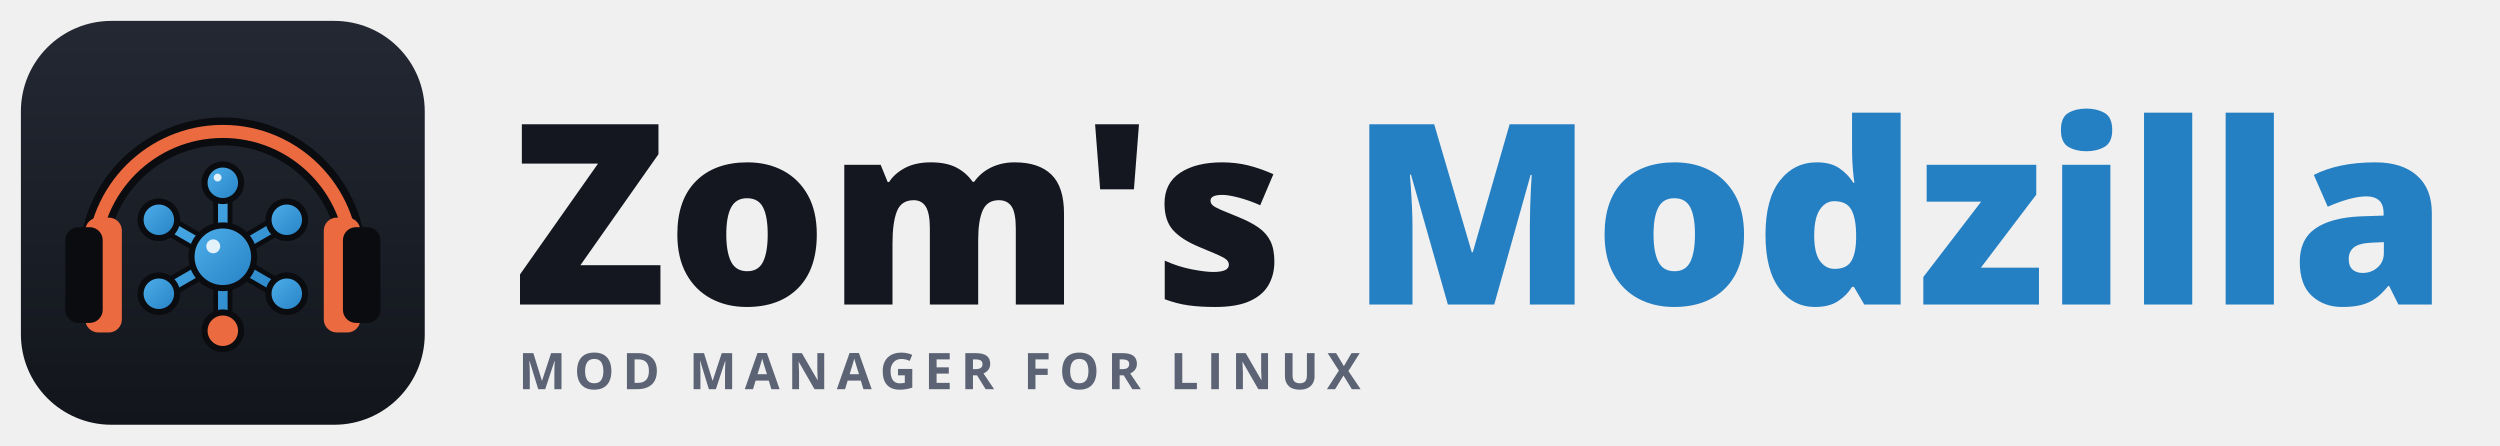
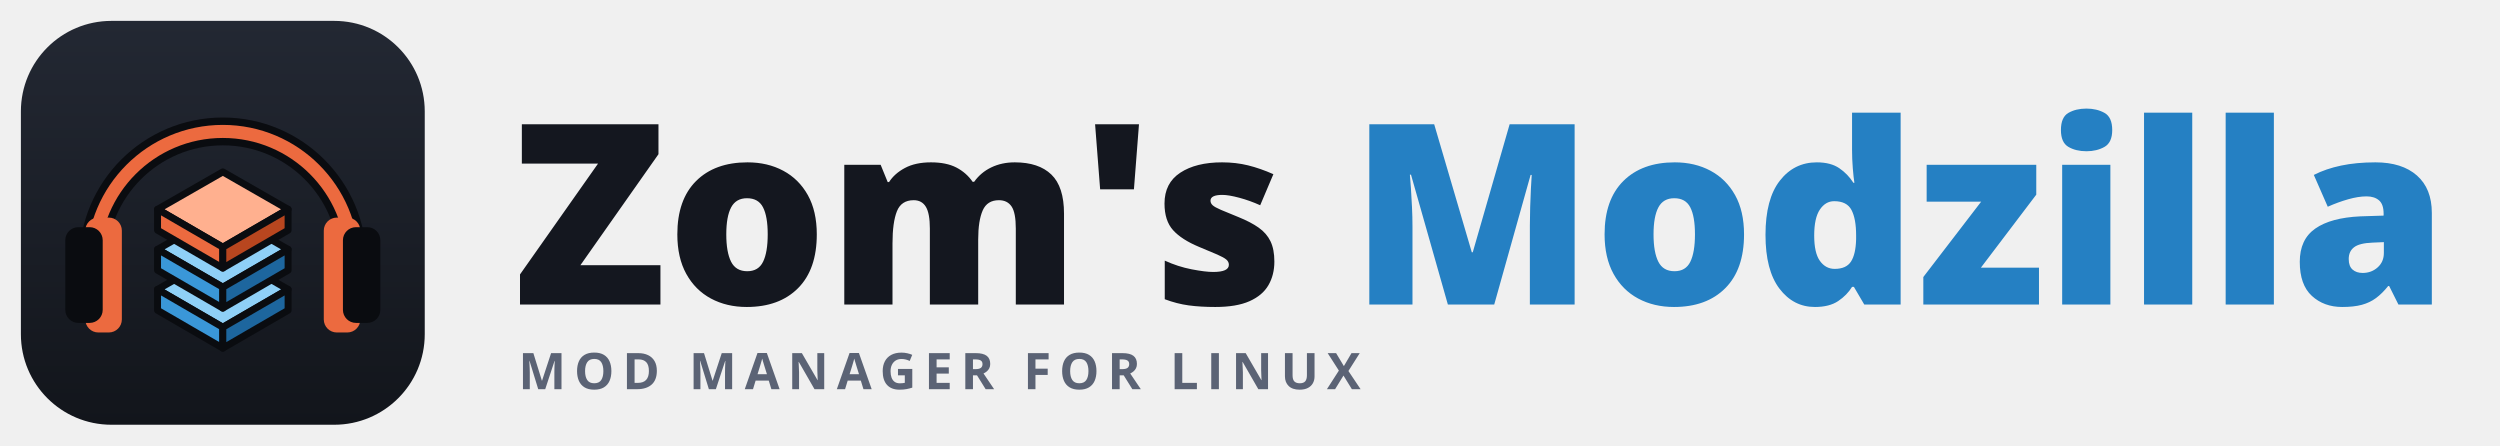
<svg xmlns="http://www.w3.org/2000/svg" viewBox="0 0 1683 300" width="1683" height="300">
  <g transform="scale(0.29297)">
    <defs>
      <linearGradient id="bg" x1="0" y1="0" x2="0" y2="1">
        <stop offset="0" stop-color="#232833" />
        <stop offset="1" stop-color="#12151b" />
-       </linearGradient>
-       <linearGradient id="blue" x1="0" y1="0" x2="1" y2="1">
-         <stop offset="0" stop-color="#4fb0ec" />
-         <stop offset="1" stop-color="#2580c3" />
      </linearGradient>
    </defs>
    <rect x="48" y="48" width="928" height="928" rx="208" fill="url(#bg)" />
    <path d="M 214 600 A 298 298 0 0 1 810 600" fill="none" stroke="#0a0c10" stroke-width="64" stroke-linecap="round" />
    <path d="M 214 600 A 298 298 0 0 1 810 600" fill="none" stroke="#ec6a3f" stroke-width="30" stroke-linecap="round" />
    <rect x="196" y="500" width="84" height="264" rx="30" fill="#ec6a3f" />
    <rect x="150" y="522" width="86" height="220" rx="30" fill="#0a0c10" />
    <rect x="744" y="500" width="84" height="264" rx="30" fill="#ec6a3f" />
    <rect x="788" y="522" width="86" height="220" rx="30" fill="#0a0c10" />
-     <g stroke="#0a0c10" stroke-width="44" stroke-linecap="round">
-       <path d="M512 590 L512 420 M512 590 L659 505 M512 590 L659 675 M512 590 L512 760 M512 590 L365 675 M512 590 L365 505" />
+     <g>
+       <path d="M 512 579 L 662 665 L 512 752 L 362 665 Z" fill="#8fd0f7" stroke="#0a0c10" stroke-width="16" stroke-linejoin="round" />
+       <path d="M 362 665 L 512 752 L 512 800 L 362 713 Z" fill="#3a97d8" stroke="#0a0c10" stroke-width="16" stroke-linejoin="round" />
+       <path d="M 662 665 L 512 752 L 512 800 L 662 713 Z" fill="#1d669e" stroke="#0a0c10" stroke-width="16" stroke-linejoin="round" />
+       <path d="M 512 487 L 662 573 L 512 660 L 362 573 Z" fill="#8fd0f7" stroke="#0a0c10" stroke-width="16" stroke-linejoin="round" />
+       <path d="M 362 573 L 512 660 L 512 708 L 362 621 Z" fill="#3a97d8" stroke="#0a0c10" stroke-width="16" stroke-linejoin="round" />
+       <path d="M 662 573 L 512 660 L 512 708 L 662 621 Z" fill="#1d669e" stroke="#0a0c10" stroke-width="16" stroke-linejoin="round" />
+       <path d="M 512 395 L 662 481 L 512 568 L 362 481 Z" fill="#ffb08f" stroke="#0a0c10" stroke-width="16" stroke-linejoin="round" />
+       <path d="M 362 481 L 512 568 L 512 616 L 362 529 Z" fill="#ec6a3f" stroke="#0a0c10" stroke-width="16" stroke-linejoin="round" />
+       <path d="M 662 481 L 512 568 L 512 616 L 662 529 Z" fill="#b8461f" stroke="#0a0c10" stroke-width="16" stroke-linejoin="round" />
    </g>
-     <g stroke="url(#blue)" stroke-width="22" stroke-linecap="round">
-       <path d="M512 590 L512 420 M512 590 L659 505 M512 590 L659 675 M512 590 L512 760 M512 590 L365 675 M512 590 L365 505" />
-     </g>
-     <g stroke="#0a0c10" stroke-width="14">
-       <circle cx="512" cy="590" r="72" fill="url(#blue)" />
-       <circle cx="512" cy="420" r="42" fill="url(#blue)" />
-       <circle cx="659" cy="505" r="42" fill="url(#blue)" />
-       <circle cx="659" cy="675" r="42" fill="url(#blue)" />
-       <circle cx="365" cy="675" r="42" fill="url(#blue)" />
-       <circle cx="365" cy="505" r="42" fill="url(#blue)" />
-       <circle cx="512" cy="760" r="42" fill="#ec6a3f" />
-     </g>
-     <circle cx="490" cy="566" r="16" fill="#ffffff" opacity=".85" />
-     <circle cx="500" cy="408" r="9" fill="#ffffff" opacity=".85" />
  </g>
  <path d="M444.609 205.0H350.063V184.746L402.607 110.122H351.309V83.643H443.281V103.813L390.737 178.521H444.609ZM549.863 157.769Q549.863 181.343 537.246 194.001Q524.629 206.66 502.715 206.66Q489.185 206.66 478.601 200.974Q468.018 195.288 462 184.373Q455.981 173.457 455.981 157.769Q455.981 134.443 468.599 121.868Q481.216 109.292 503.213 109.292Q516.743 109.292 527.285 114.937Q537.827 120.581 543.845 131.372Q549.863 142.163 549.863 157.769ZM488.936 157.769Q488.936 169.805 492.173 176.196Q495.41 182.588 503.047 182.588Q510.601 182.588 513.713 176.196Q516.826 169.805 516.826 157.769Q516.826 145.732 513.672 139.59Q510.518 133.447 502.881 133.447Q495.493 133.447 492.214 139.59Q488.936 145.732 488.936 157.769ZM683.174 109.292Q699.277 109.292 707.786 117.51Q716.294 125.728 716.294 143.823V205.0H683.838V153.867Q683.838 143.159 680.974 138.967Q678.11 134.775 672.466 134.775Q664.58 134.775 661.55 141.665Q658.521 148.555 658.521 161.172V205.0H625.981V153.867Q625.981 143.657 623.284 139.216Q620.586 134.775 615.107 134.775Q606.724 134.775 603.777 142.288Q600.83 149.8 600.83 163.828V205.0H568.374V110.952H592.861L597.593 122.573H598.506Q602.158 116.846 609.214 113.069Q616.27 109.292 626.729 109.292Q637.104 109.292 643.828 112.778Q650.552 116.265 654.785 122.407H655.781Q660.264 116.099 667.319 112.695Q674.375 109.292 683.174 109.292ZM766.763 83.643 763.359 127.471H740.615L737.212 83.643ZM857.905 176.113Q857.905 185.078 853.921 191.968Q849.937 198.857 841.179 202.759Q832.422 206.66 818.145 206.66Q808.101 206.66 800.173 205.581Q792.246 204.502 784.111 201.431V175.449Q792.993 179.517 802.207 181.301Q811.421 183.086 816.733 183.086Q827.275 183.086 827.275 178.271Q827.275 176.196 825.574 174.744Q823.872 173.291 819.514 171.382Q815.156 169.473 807.271 166.235Q795.483 161.338 789.714 154.946Q783.945 148.555 783.945 137.017Q783.945 123.237 794.57 116.265Q805.195 109.292 822.71 109.292Q832.007 109.292 840.225 111.326Q848.442 113.359 857.241 117.261L848.359 138.179Q841.387 135.024 834.248 133.115Q827.109 131.206 822.876 131.206Q814.907 131.206 814.907 135.107Q814.907 136.851 816.36 138.179Q817.812 139.507 821.88 141.25Q825.947 142.993 833.75 146.147Q841.968 149.468 847.322 153.245Q852.676 157.021 855.291 162.417Q857.905 167.812 857.905 176.113Z" fill="#14171f" />
  <path d="M974.703 205.0 949.884 117.593H949.137Q949.469 120.996 949.842 126.807Q950.216 132.617 950.548 139.341Q950.88 146.064 950.88 152.29V205.0H921.827V83.643H965.489L990.807 169.805H991.471L1016.29 83.643H1060.035V205.0H1029.903V151.792Q1029.903 146.064 1030.111 139.465Q1030.318 132.866 1030.609 127.014Q1030.899 121.162 1031.148 117.759H1030.401L1005.914 205.0ZM1174.088 157.769Q1174.088 181.343 1161.471 194.001Q1148.854 206.66 1126.939 206.66Q1113.409 206.66 1102.826 200.974Q1092.242 195.288 1086.224 184.373Q1080.206 173.457 1080.206 157.769Q1080.206 134.443 1092.823 121.868Q1105.44 109.292 1127.438 109.292Q1140.968 109.292 1151.51 114.937Q1162.052 120.581 1168.07 131.372Q1174.088 142.163 1174.088 157.769ZM1113.16 157.769Q1113.16 169.805 1116.397 176.196Q1119.635 182.588 1127.271 182.588Q1134.825 182.588 1137.938 176.196Q1141.051 169.805 1141.051 157.769Q1141.051 145.732 1137.896 139.59Q1134.742 133.447 1127.105 133.447Q1119.718 133.447 1116.439 139.59Q1113.16 145.732 1113.16 157.769ZM1221.817 206.66Q1207.291 206.66 1197.911 194.292Q1188.531 181.924 1188.531 158.101Q1188.531 134.028 1198.16 121.66Q1207.789 109.292 1223.062 109.292Q1232.442 109.292 1238.211 113.235Q1243.98 117.178 1247.716 123.071H1248.38Q1247.799 119.502 1247.301 113.235Q1246.803 106.968 1246.803 100.991V75.84H1279.508V205.0H1255.021L1248.048 193.13H1246.803Q1243.399 198.691 1237.464 202.676Q1231.529 206.66 1221.817 206.66ZM1235.099 181.011Q1242.901 181.011 1246.097 176.072Q1249.293 171.133 1249.542 161.006V158.433Q1249.542 147.31 1246.429 141.375Q1243.316 135.439 1234.767 135.439Q1228.956 135.439 1225.138 141.084Q1221.319 146.729 1221.319 158.599Q1221.319 170.303 1225.179 175.657Q1229.039 181.011 1235.099 181.011ZM1372.643 205.0H1294.781V186.489L1333.712 135.771H1297.022V110.952H1370.816V131.04L1333.546 180.181H1372.643ZM1404.601 73.101Q1411.573 73.101 1416.761 76.006Q1421.949 78.911 1421.949 87.544Q1421.949 95.928 1416.761 98.875Q1411.573 101.821 1404.601 101.821Q1397.462 101.821 1392.44 98.875Q1387.418 95.928 1387.418 87.544Q1387.418 78.911 1392.44 76.006Q1397.462 73.101 1404.601 73.101ZM1420.704 110.952V205.0H1388.248V110.952ZM1475.821 205.0H1443.365V75.84H1475.821ZM1530.772 205.0H1498.316V75.84H1530.772ZM1599.171 109.292Q1617.018 109.292 1627.062 118.132Q1637.105 126.973 1637.105 143.325V205.0H1614.61L1608.385 192.549H1607.721Q1603.736 197.529 1599.544 200.642Q1595.353 203.755 1589.957 205.208Q1584.562 206.66 1576.759 206.66Q1564.474 206.66 1556.339 199.189Q1548.204 191.719 1548.204 176.279Q1548.204 161.172 1558.663 153.867Q1569.122 146.562 1588.961 145.649L1604.649 145.151V143.823Q1604.649 137.515 1601.537 134.858Q1598.424 132.202 1593.194 132.202Q1587.633 132.202 1580.785 134.153Q1573.937 136.104 1567.047 139.175L1557.667 117.759Q1565.802 113.608 1576.095 111.45Q1586.388 109.292 1599.171 109.292ZM1604.815 162.998 1597.345 163.33Q1588.38 163.662 1584.769 166.443Q1581.158 169.224 1581.158 174.37Q1581.158 179.185 1583.731 181.467Q1586.305 183.75 1590.538 183.75Q1596.432 183.75 1600.624 180.015Q1604.815 176.279 1604.815 170.303Z" fill="#2580c3" />
  <path d="M362.331 262.0 356.487 242.958H356.338Q356.371 243.639 356.446 245.008Q356.521 246.378 356.587 247.922Q356.653 249.466 356.653 250.711V262.0H352.055V237.729H359.061L364.805 256.289H364.904L370.997 237.729H378.003V262.0H373.205V250.512Q373.205 249.366 373.247 247.872Q373.288 246.378 373.354 245.025Q373.421 243.672 373.454 242.991H373.305L367.046 262.0ZM411.583 249.831Q411.583 253.583 410.346 256.397Q409.109 259.211 406.552 260.771Q403.996 262.332 400.028 262.332Q396.077 262.332 393.512 260.771Q390.947 259.211 389.71 256.389Q388.473 253.566 388.473 249.798Q388.473 246.029 389.71 243.232Q390.947 240.435 393.52 238.891Q396.093 237.347 400.061 237.347Q404.012 237.347 406.561 238.891Q409.109 240.435 410.346 243.24Q411.583 246.046 411.583 249.831ZM393.869 249.831Q393.869 253.649 395.33 255.833Q396.791 258.016 400.028 258.016Q403.315 258.016 404.751 255.833Q406.187 253.649 406.187 249.831Q406.187 246.013 404.759 243.821Q403.332 241.63 400.061 241.63Q396.807 241.63 395.338 243.821Q393.869 246.013 393.869 249.831ZM442.191 249.632Q442.191 255.774 438.696 258.887Q435.201 262.0 428.926 262.0H422.053V237.729H429.673Q433.491 237.729 436.297 239.082Q439.103 240.435 440.647 243.083Q442.191 245.73 442.191 249.632ZM436.845 249.765Q436.845 245.73 435.077 243.838Q433.309 241.945 429.939 241.945H427.199V257.75H429.407Q436.845 257.75 436.845 249.765ZM477.209 262.0 471.365 242.958H471.216Q471.249 243.639 471.324 245.008Q471.399 246.378 471.465 247.922Q471.531 249.466 471.531 250.711V262.0H466.933V237.729H473.939L479.683 256.289H479.782L485.875 237.729H492.881V262.0H488.083V250.512Q488.083 249.366 488.125 247.872Q488.166 246.378 488.233 245.025Q488.299 243.672 488.332 242.991H488.183L481.924 262.0ZM519.289 262.0 517.529 256.223H508.68L506.921 262.0H501.376L509.942 237.629H516.234L524.834 262.0ZM516.301 251.906 514.541 246.262Q514.375 245.697 514.101 244.809Q513.827 243.921 513.553 243Q513.279 242.078 513.113 241.397Q512.947 242.078 512.657 243.083Q512.366 244.087 512.1 244.983Q511.835 245.88 511.719 246.262L509.975 251.906ZM554.861 262.0H548.32L537.761 243.639H537.612Q537.695 245.365 537.778 247.108Q537.861 248.852 537.927 250.578V262.0H533.328V237.729H539.82L550.362 255.907H550.478Q550.411 254.23 550.345 252.562Q550.279 250.894 550.229 249.217V237.729H554.861ZM581.268 262.0 579.509 256.223H570.66L568.9 262.0H563.355L571.922 237.629H578.214L586.813 262.0ZM578.28 251.906 576.52 246.262Q576.354 245.697 576.08 244.809Q575.807 243.921 575.533 243Q575.259 242.078 575.093 241.397Q574.927 242.078 574.636 243.083Q574.346 244.087 574.08 244.983Q573.814 245.88 573.698 246.262L571.955 251.906ZM604.522 248.37H614.151V260.954Q612.242 261.585 610.183 261.958Q608.124 262.332 605.518 262.332Q600.073 262.332 597.151 259.136Q594.229 255.94 594.229 249.831Q594.229 246.013 595.698 243.224Q597.167 240.435 599.998 238.907Q602.829 237.38 606.913 237.38Q608.838 237.38 610.714 237.795Q612.59 238.21 614.118 238.874L612.408 242.991Q611.295 242.427 609.868 242.045Q608.44 241.663 606.879 241.663Q604.638 241.663 602.986 242.692Q601.334 243.722 600.43 245.573Q599.525 247.424 599.525 249.931Q599.525 252.305 600.172 254.139Q600.82 255.974 602.214 257.011Q603.609 258.049 605.85 258.049Q606.946 258.049 607.701 257.941Q608.457 257.833 609.121 257.717V252.653H604.522ZM639.347 262.0H625.368V237.729H639.347V241.945H630.515V247.274H638.732V251.491H630.515V257.75H639.347ZM656.922 237.729Q661.886 237.729 664.252 239.53Q666.618 241.331 666.618 245.0Q666.618 246.66 665.987 247.905Q665.356 249.15 664.327 250.014Q663.297 250.877 662.102 251.425L669.241 262.0H663.53L657.736 252.687H654.997V262.0H649.85V237.729ZM656.557 241.945H654.997V248.503H656.657Q659.213 248.503 660.317 247.648Q661.421 246.793 661.421 245.133Q661.421 243.406 660.234 242.676Q659.047 241.945 656.557 241.945ZM697.071 262.0H692.008V237.729H705.92V241.945H697.071V248.204H705.305V252.404H697.071ZM738.138 249.831Q738.138 253.583 736.901 256.397Q735.664 259.211 733.108 260.771Q730.551 262.332 726.583 262.332Q722.632 262.332 720.067 260.771Q717.502 259.211 716.265 256.389Q715.029 253.566 715.029 249.798Q715.029 246.029 716.265 243.232Q717.502 240.435 720.075 238.891Q722.649 237.347 726.616 237.347Q730.568 237.347 733.116 238.891Q735.664 240.435 736.901 243.24Q738.138 246.046 738.138 249.831ZM720.424 249.831Q720.424 253.649 721.885 255.833Q723.346 258.016 726.583 258.016Q729.87 258.016 731.306 255.833Q732.742 253.649 732.742 249.831Q732.742 246.013 731.315 243.821Q729.887 241.63 726.616 241.63Q723.363 241.63 721.893 243.821Q720.424 246.013 720.424 249.831ZM755.681 237.729Q760.644 237.729 763.01 239.53Q765.376 241.331 765.376 245.0Q765.376 246.66 764.745 247.905Q764.114 249.15 763.085 250.014Q762.056 250.877 760.86 251.425L767.999 262.0H762.288L756.494 252.687H753.755V262.0H748.608V237.729ZM755.315 241.945H753.755V248.503H755.415Q757.972 248.503 759.076 247.648Q760.18 246.793 760.18 245.133Q760.18 243.406 758.993 242.676Q757.806 241.945 755.315 241.945ZM790.766 262.0V237.729H795.912V257.75H805.757V262.0ZM815.414 262.0V237.729H820.56V262.0ZM853.642 262.0H847.101L836.542 243.639H836.393Q836.476 245.365 836.559 247.108Q836.642 248.852 836.708 250.578V262.0H832.109V237.729H838.601L849.143 255.907H849.259Q849.192 254.23 849.126 252.562Q849.06 250.894 849.01 249.217V237.729H853.642ZM884.947 237.729V253.434Q884.947 255.94 883.843 257.958Q882.739 259.975 880.506 261.153Q878.273 262.332 874.886 262.332Q870.072 262.332 867.548 259.875Q865.025 257.418 865.025 253.367V237.729H870.155V252.587Q870.155 255.592 871.383 256.804Q872.612 258.016 875.019 258.016Q877.543 258.016 878.68 256.696Q879.817 255.376 879.817 252.554V237.729ZM915.953 262.0H910.076L904.432 252.819L898.787 262.0H893.276L901.327 249.482L893.79 237.729H899.468L904.697 246.461L909.827 237.729H915.372L907.752 249.765Z" fill="#5b6375" />
</svg>
